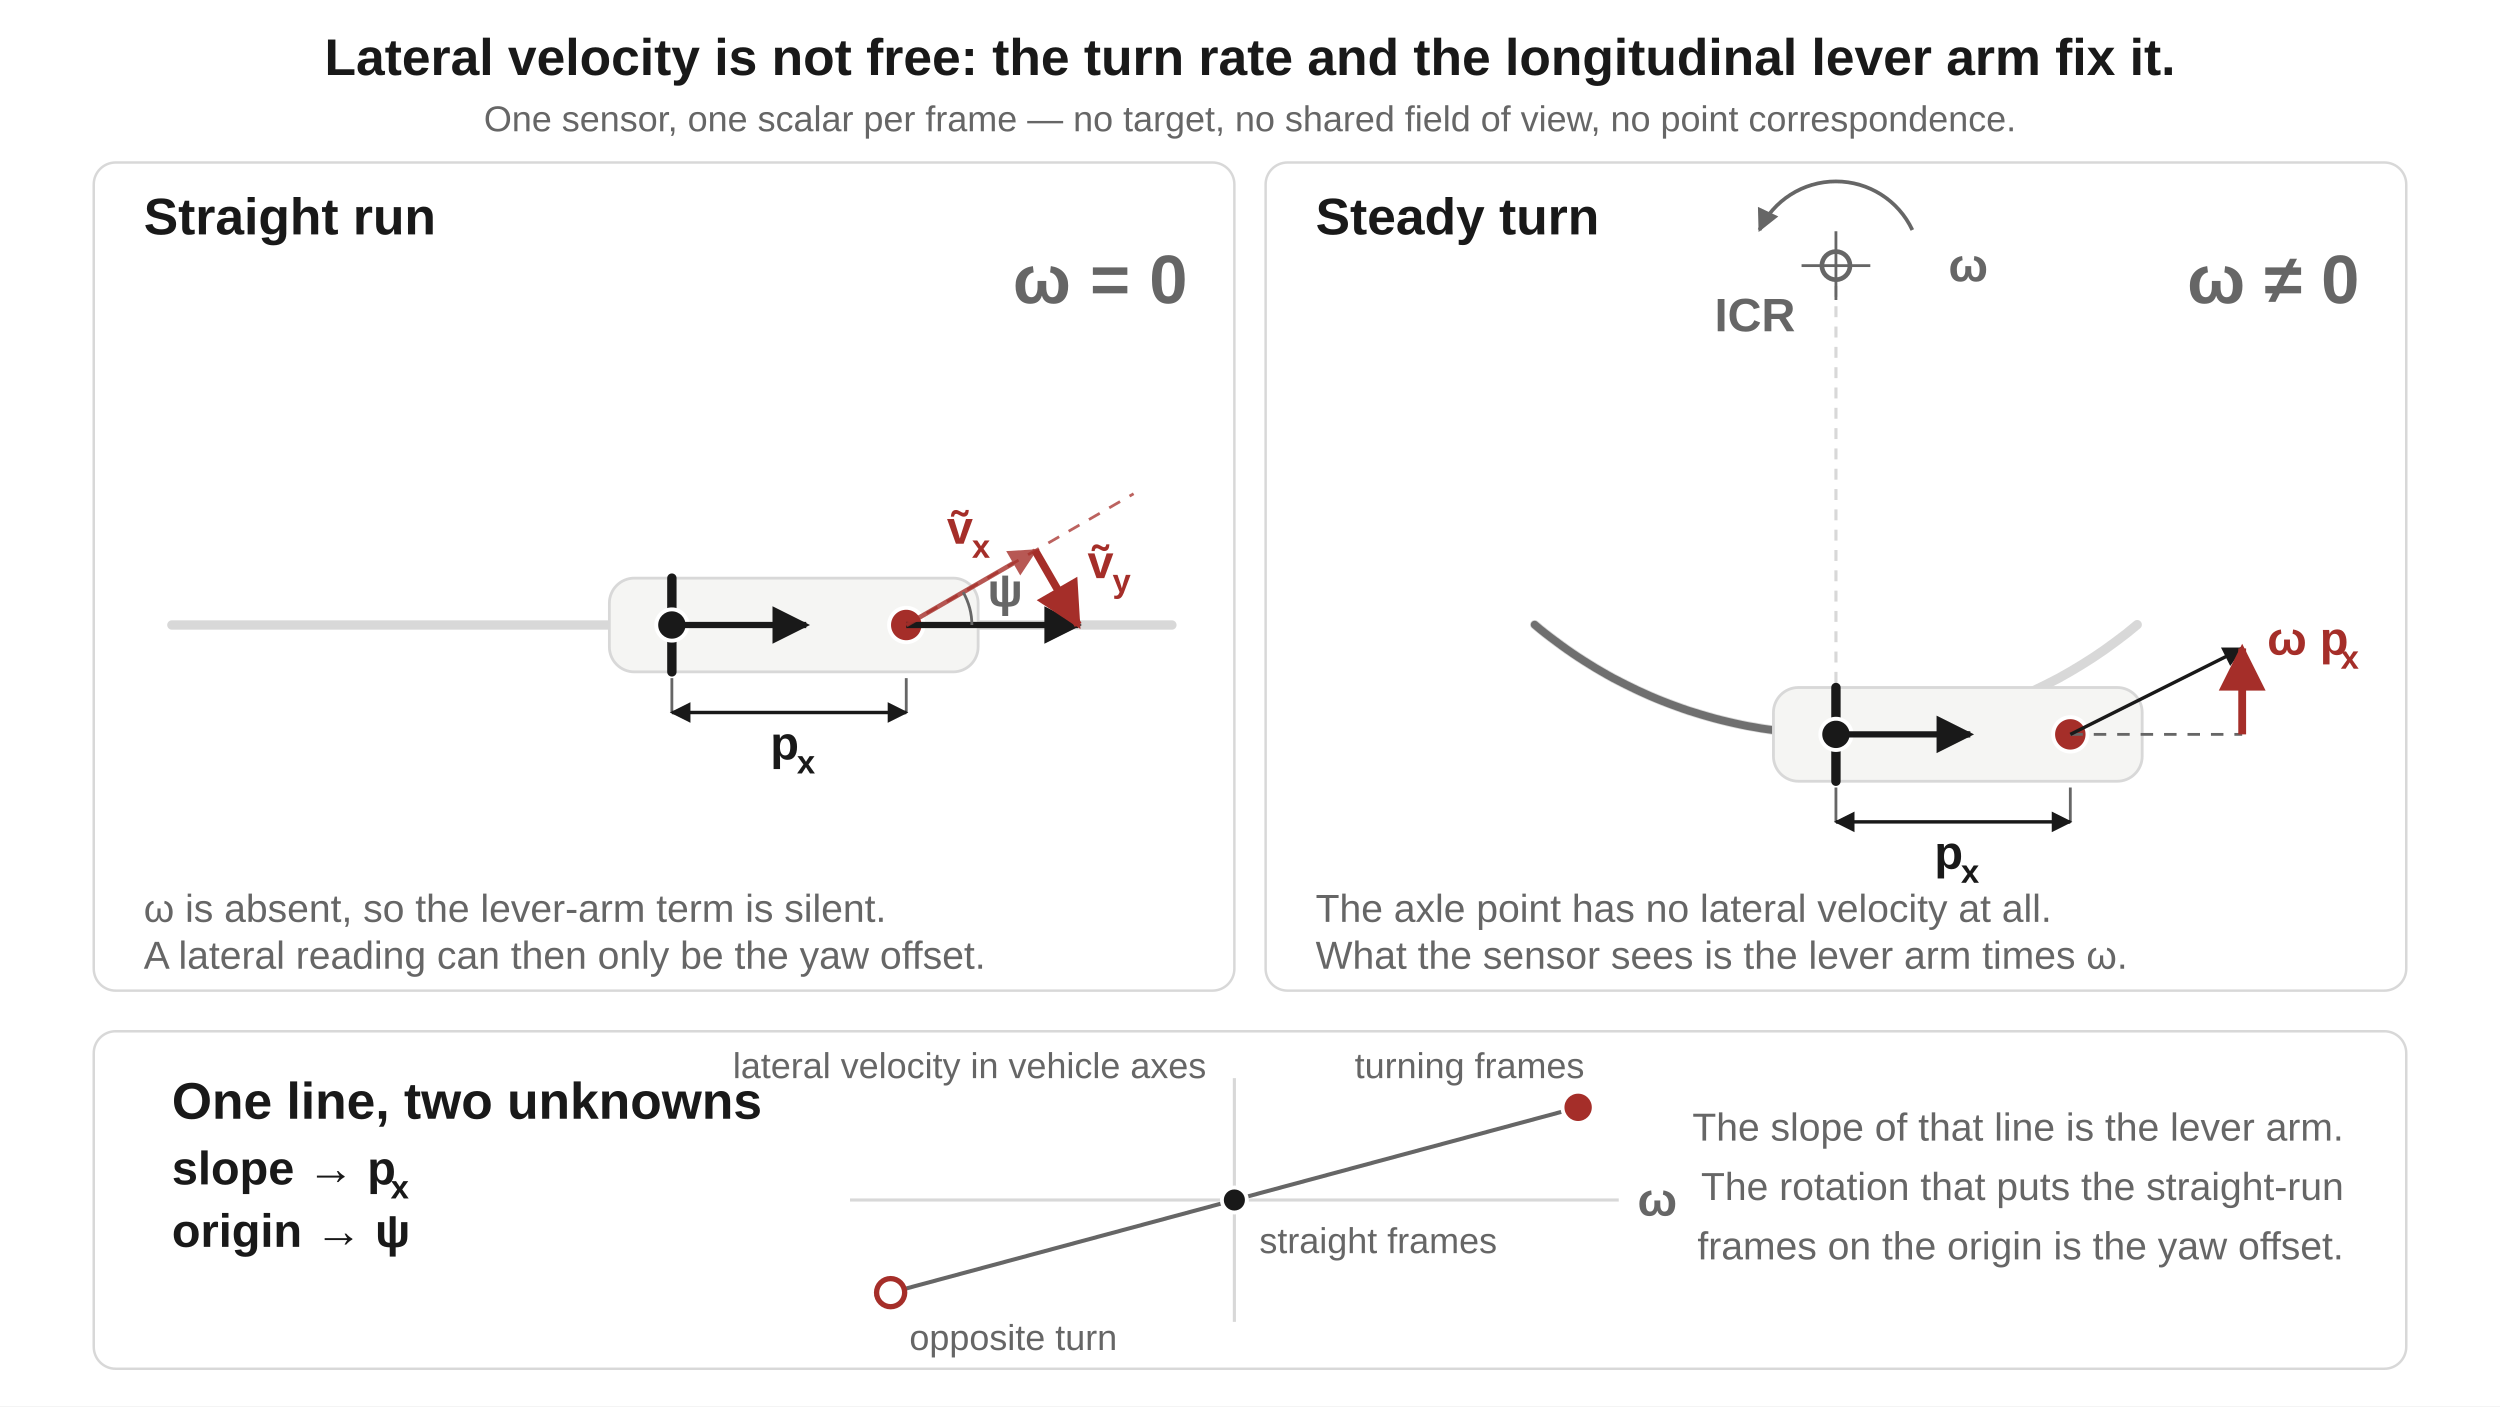
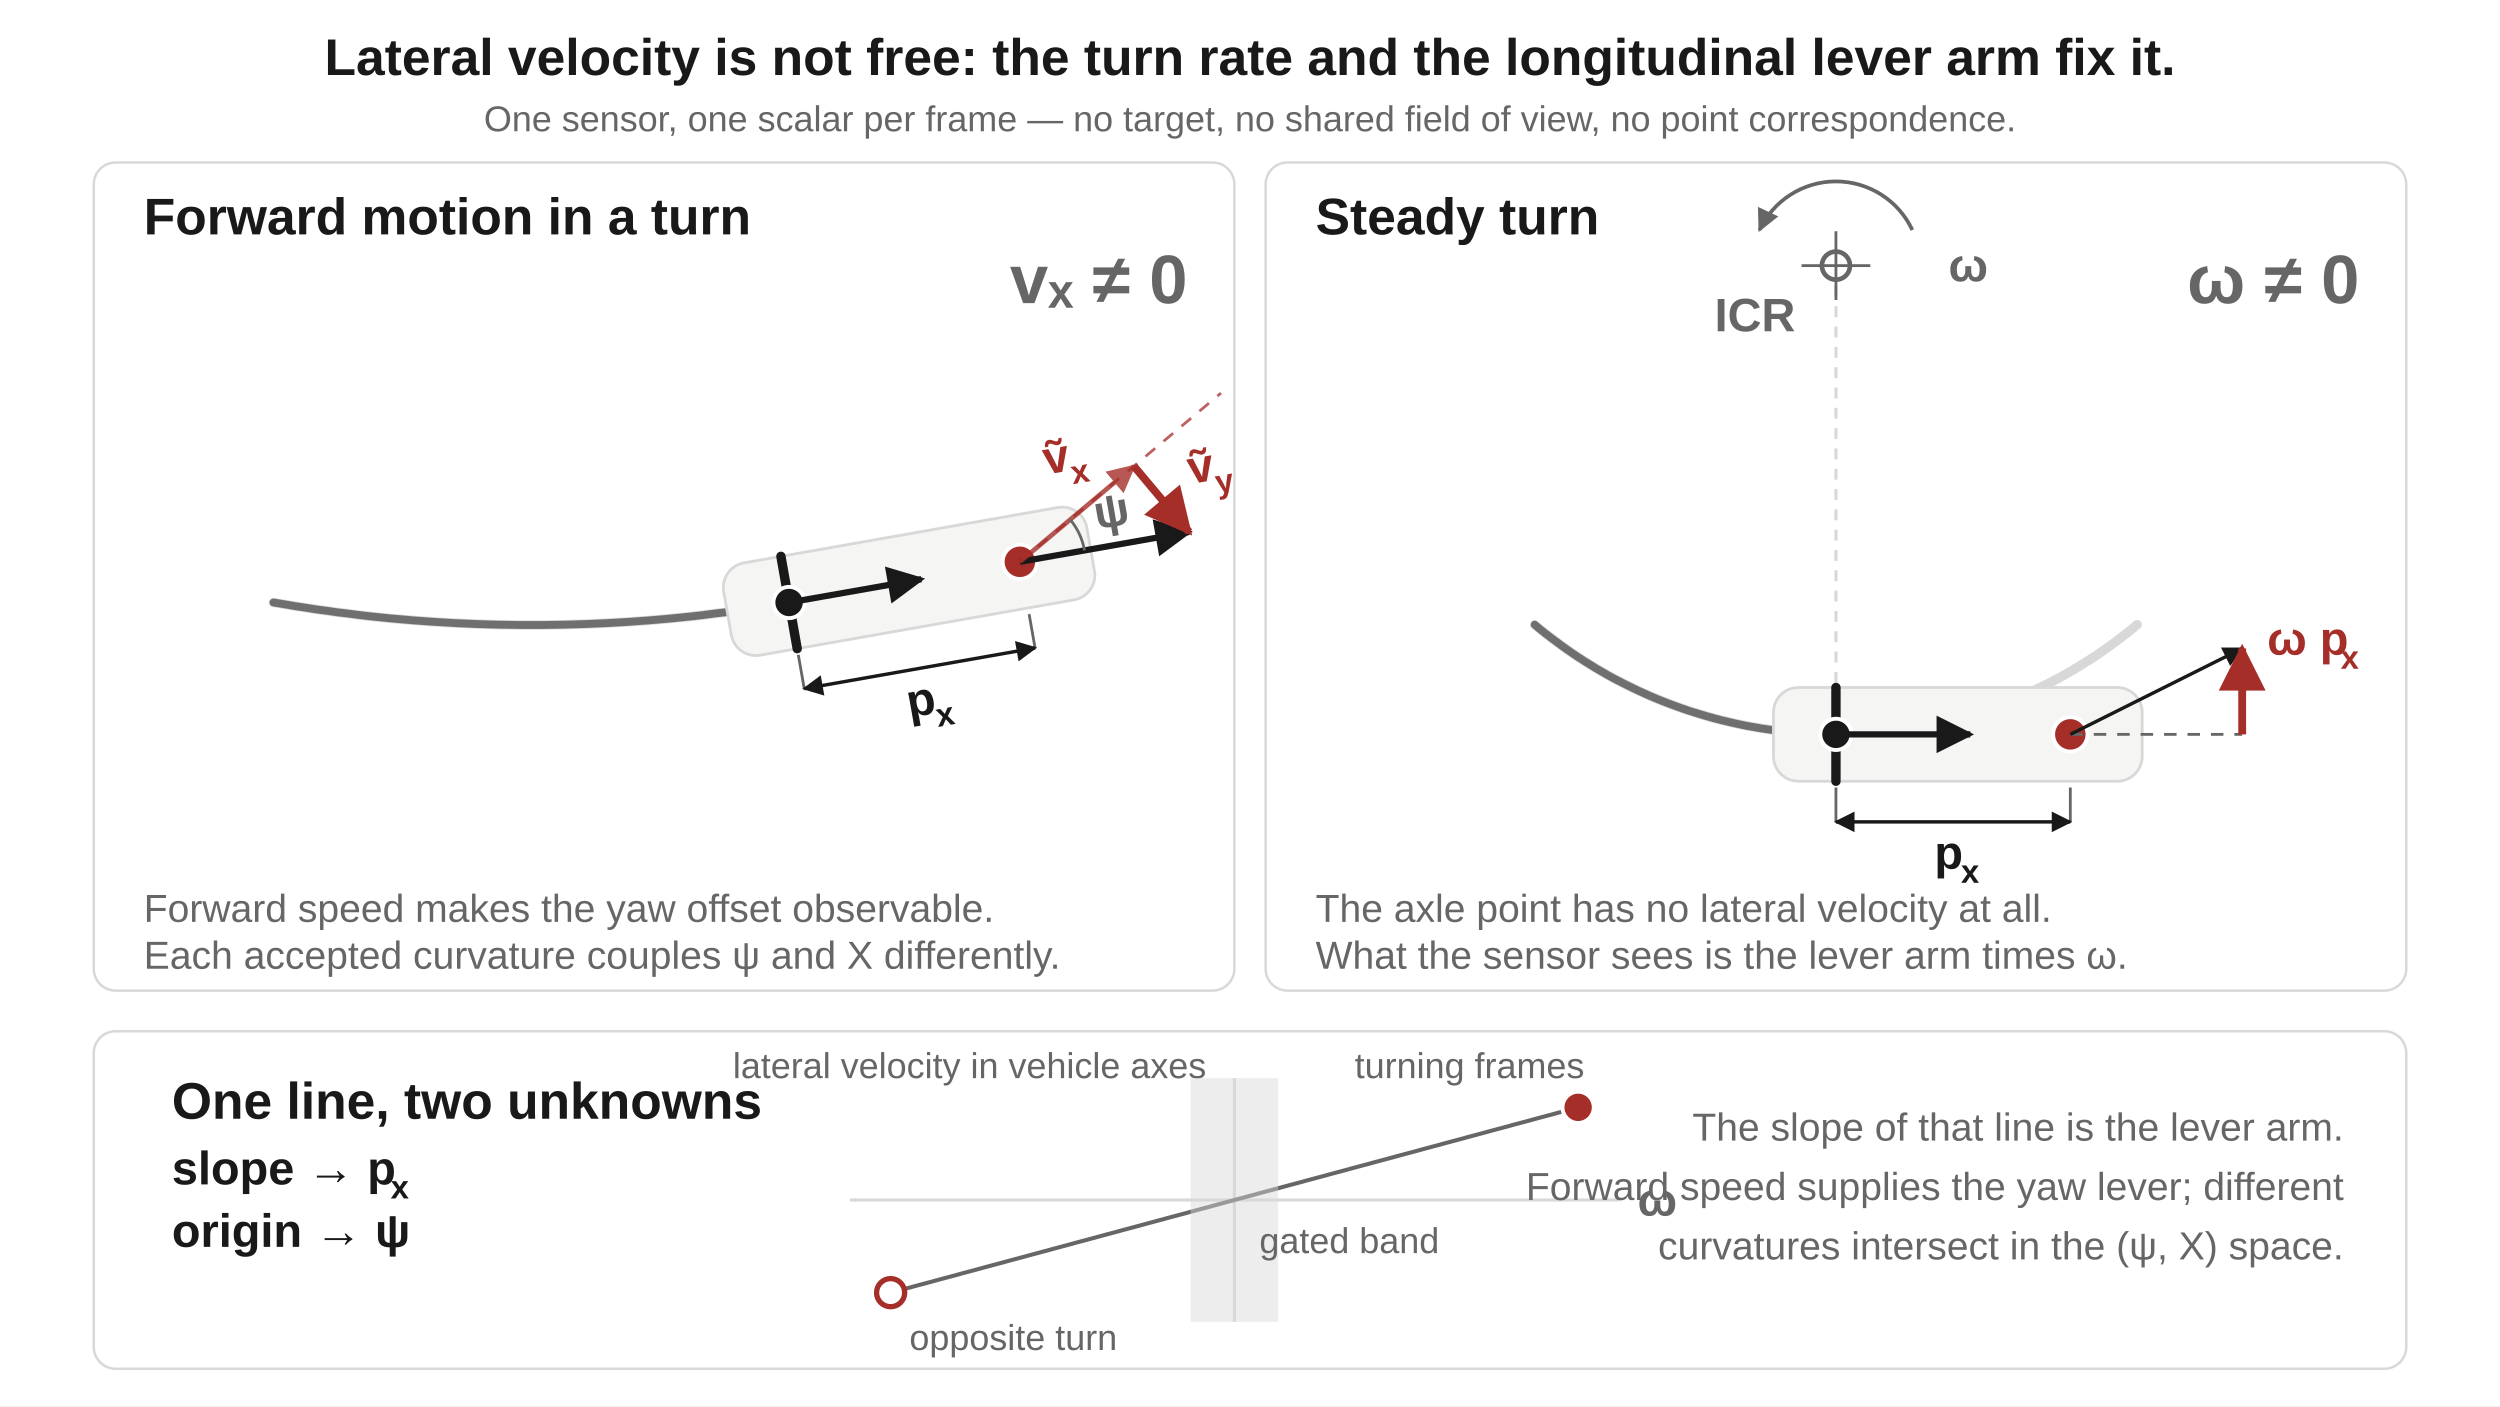
<svg xmlns="http://www.w3.org/2000/svg" xmlns:xlink="http://www.w3.org/1999/xlink" viewBox="0 0 1600 900" role="img" aria-labelledby="pt pd">
  <style>
    .panel { fill: #ffffff; stroke: #d8d8d8; stroke-width: 1.6; }
    .body { fill: #f5f5f3; stroke: #d8d8d8; stroke-width: 1.8; }
    .road { fill: none; stroke: #d8d8d8; stroke-width: 6; stroke-linecap: round; }
    .trace { fill: none; stroke: #191919; stroke-width: 5; stroke-linecap: round; opacity: .55; }
    .fg-thin { fill: none; stroke: #666666; stroke-width: 1.8; }
    .fg-arrow { fill: none; stroke: #666666; stroke-width: 2.4; }
    .rule-line { fill: none; stroke: #d8d8d8; stroke-width: 2; }
    .rule-dash { fill: none; stroke: #d8d8d8; stroke-width: 2; stroke-dasharray: 7 6; }
    .ink-dash { fill: none; stroke: #666666; stroke-width: 1.8; stroke-dasharray: 8 7; }
    .axis-dash { fill: none; stroke: #a52e29; stroke-width: 1.8; stroke-dasharray: 8 7; opacity: .75; }
    .fit { fill: none; stroke: #666666; stroke-width: 2.6; }
+     .gate-band { fill: #d8d8d8; opacity: .45; }
    .bracket { fill: none; stroke: #191919; stroke-width: 2.2; }
    .axle { fill: none; stroke: #191919; stroke-width: 6; stroke-linecap: round; }
    .v-ink { fill: none; stroke: #191919; stroke-width: 4; }
    .v-thin { fill: none; stroke: #191919; stroke-width: 2.2; }
    .comp { fill: none; stroke: #a52e29; stroke-width: 3; opacity: .8; }
    .comp-strong { fill: none; stroke: #a52e29; stroke-width: 5; }
    .ink-fill { fill: #191919; stroke: #ffffff; stroke-width: 2.5; }
    .acc-fill { fill: #a52e29; stroke: #ffffff; stroke-width: 2.5; }
    .acc-open { fill: #ffffff; stroke: #a52e29; stroke-width: 3.4; }
    .icr-dot { fill: #ffffff; stroke: #666666; stroke-width: 3; }
    text { font-family: Arial, Helvetica, sans-serif; fill: #191919; }
    .h { font-size: 33px; font-weight: 700; }
    .lbl { font-size: 23px; fill: #666666; }
    .note { font-size: 25px; fill: #666666; }
    .big-m { font-size: 44px; font-weight: 700; fill: #666666; }
    .sym { font-size: 30px; font-weight: 700; fill: #666666; }
    .sym-s { font-size: 21px; font-weight: 700; fill: #666666; }
    .symi { font-size: 30px; font-weight: 700; fill: #191919; }
    .symi-s { font-size: 21px; font-weight: 700; fill: #191919; }
    .syma { font-size: 30px; font-weight: 700; fill: #a52e29; }
    .syma-s { font-size: 21px; font-weight: 700; fill: #a52e29; }
</style>
  <defs>
    <marker id="tip" viewBox="0 0 10 10" refX="9" refY="5" markerWidth="6" markerHeight="6" orient="auto-start-reverse">
      <path d="M 0 0 L 10 5 L 0 10 z" fill="#666666" />
    </marker>
    <marker id="tip-i" viewBox="0 0 10 10" refX="9" refY="5" markerWidth="6" markerHeight="6" orient="auto-start-reverse">
      <path d="M 0 0 L 10 5 L 0 10 z" fill="#191919" />
    </marker>
    <marker id="tip-a" viewBox="0 0 10 10" refX="9" refY="5" markerWidth="6" markerHeight="6" orient="auto-start-reverse">
      <path d="M 0 0 L 10 5 L 0 10 z" fill="#a52e29" />
    </marker>
    <g id="asmTurn">
      <rect x="-40" y="-30" width="236" height="60" rx="16" class="body" />
      <line x1="0" y1="-30" x2="0" y2="30" class="axle" />
      <line x1="0" y1="34" x2="0" y2="56" class="fg-thin" />
      <line x1="150" y1="34" x2="150" y2="56" class="fg-thin" />
      <line x1="0" y1="56" x2="150" y2="56" class="bracket" marker-start="url(#tip-i)" marker-end="url(#tip-i)" />
      <circle cx="0" cy="0" r="10" class="ink-fill" />
      <circle cx="150" cy="0" r="11" class="acc-fill" />
      <line x1="0" y1="0" x2="86" y2="0" class="v-ink" marker-end="url(#tip-i)" />
      <line x1="150" y1="0" x2="260" y2="0" class="ink-dash" />
      <line x1="150" y1="0" x2="260" y2="-55" class="v-thin" marker-end="url(#tip-i)" />
      <line x1="260" y1="0" x2="260" y2="-55" class="comp-strong" marker-end="url(#tip-a)" />
    </g>
  </defs>
  <rect width="1600" height="900" fill="#ffffff" />
  <text x="800" y="48" class="h" text-anchor="middle">Lateral velocity is not free: the turn rate and the longitudinal lever arm fix it.</text>
  <text x="800" y="84" class="lbl" text-anchor="middle">One sensor, one scalar per frame — no target, no shared field of view, no point correspondence.</text>
  <rect x="60" y="104" width="730" height="530" rx="14" class="panel" />
-   <text x="92" y="150" class="h" text-anchor="start">Straight run</text>
-   <text x="760" y="194" class="big-m" text-anchor="end">ω = 0</text>
-   <text x="92" y="590" class="note" text-anchor="start">ω is absent, so the lever-arm term is silent.</text>
-   <text x="92" y="620" class="note" text-anchor="start">A lateral reading can then only be the yaw offset.</text>
-   <line x1="110" y1="400" x2="750" y2="400" class="road" />
-   <g transform="translate(430,400)">
+   <text x="92" y="150" class="h" text-anchor="start">Forward motion in a turn</text>
+   <text x="760" y="194" class="big-m" text-anchor="end">vₓ ≠ 0</text>
+   <text x="92" y="590" class="note" text-anchor="start">Forward speed makes the yaw offset observable.</text>
+   <text x="92" y="620" class="note" text-anchor="start">Each accepted curvature couples ψ and X differently.</text>
+   <path d="M 175 385.6 L 181.8 386.7 L 188.7 387.9 L 195.5 388.9 L 202.3 390 L 209.2 390.9 L 216 391.9 L 222.9 392.7 L 229.7 393.6 L 236.6 394.4 L 243.4 395.1 L 250.3 395.8 L 257.2 396.4 L 264.1 397 L 271 397.5 L 277.9 398 L 284.8 398.4 L 291.7 398.8 L 298.6 399.1 L 305.5 399.4 L 312.4 399.6 L 319.3 399.8 L 326.2 399.9 L 333.1 400 L 340 400 L 346.9 400 L 353.8 399.9 L 360.7 399.8 L 367.6 399.6 L 374.5 399.4 L 381.4 399.1 L 388.3 398.8 L 395.2 398.4 L 402.1 398 L 409 397.5 L 415.9 397 L 422.8 396.4 L 429.7 395.8 L 436.6 395.1 L 443.4 394.4 L 450.3 393.6 L 457.1 392.7 L 464 391.9 L 470.8 390.9 L 477.7 390 L 484.5 388.9 L 491.3 387.9 L 498.2 386.7 L 505 385.6" class="road" />
+   <path d="M 175 385.6 L 181.8 386.7 L 188.7 387.9 L 195.5 388.9 L 202.3 390 L 209.2 390.9 L 216 391.9 L 222.9 392.7 L 229.7 393.6 L 236.6 394.4 L 243.4 395.1 L 250.3 395.8 L 257.2 396.4 L 264.1 397 L 271 397.5 L 277.9 398 L 284.8 398.4 L 291.7 398.8 L 298.6 399.1 L 305.5 399.4 L 312.4 399.6 L 319.3 399.8 L 326.2 399.9 L 333.1 400 L 340 400 L 346.9 400 L 353.8 399.9 L 360.7 399.8 L 367.6 399.6 L 374.5 399.4 L 381.4 399.1 L 388.3 398.8 L 395.2 398.4 L 402.1 398 L 409 397.5 L 415.9 397 L 422.8 396.4 L 429.7 395.8 L 436.6 395.1 L 443.4 394.4 L 450.3 393.6 L 457.1 392.7 L 464 391.9 L 470.8 390.9 L 477.7 390 L 484.5 388.9 L 491.3 387.9 L 498.2 386.7 L 505 385.6" class="trace" />
+   <g transform="translate(505,385.6) rotate(-10)">
    <rect x="-40" y="-30" width="236" height="60" rx="16" class="body" />
    <line x1="0" y1="-30" x2="0" y2="30" class="axle" />
    <line x1="0" y1="34" x2="0" y2="56" class="fg-thin" />
    <line x1="150" y1="34" x2="150" y2="56" class="fg-thin" />
    <line x1="0" y1="56" x2="150" y2="56" class="bracket" marker-start="url(#tip-i)" marker-end="url(#tip-i)" />
    <circle cx="0" cy="0" r="10" class="ink-fill" />
    <circle cx="150" cy="0" r="11" class="acc-fill" />
    <line x1="0" y1="0" x2="86" y2="0" class="v-ink" marker-end="url(#tip-i)" />
    <line x1="150" y1="0" x2="260" y2="0" class="v-ink" marker-end="url(#tip-i)" />
    <line x1="150" y1="0" x2="295.5" y2="-84" class="axis-dash" />
    <line x1="150" y1="0" x2="232.5" y2="-47.6" class="comp" marker-end="url(#tip-a)" />
    <line x1="232.5" y1="-47.6" x2="260" y2="0" class="comp-strong" marker-end="url(#tip-a)" />
    <path d="M 192 0 A 42 42 0 0 0 186.4 -21" class="fg-thin" />
    <text x="63" y="86" class="symi" text-anchor="start">p</text>
    <text x="80" y="95" class="symi-s" text-anchor="start">x</text>
    <text x="176" y="-52" class="syma" text-anchor="start">ṽ</text>
    <text x="192" y="-43" class="syma-s" text-anchor="start">x</text>
    <text x="266" y="-30" class="syma" text-anchor="start">ṽ</text>
    <text x="282" y="-21" class="syma-s" text-anchor="start">y</text>
    <text x="202" y="-12" class="sym" text-anchor="start">ψ</text>
  </g>
  <rect x="810" y="104" width="730" height="530" rx="14" class="panel" />
  <text x="842" y="150" class="h" text-anchor="start">Steady turn</text>
  <text x="1510" y="194" class="big-m" text-anchor="end">ω ≠ 0</text>
  <text x="842" y="590" class="note" text-anchor="start">The axle point has no lateral velocity at all.</text>
  <text x="842" y="620" class="note" text-anchor="start">What the sensor sees is the lever arm times ω.</text>
  <line x1="1175" y1="170" x2="1175" y2="470" class="rule-dash" />
  <circle cx="1175" cy="170" r="9" class="icr-dot" />
  <line x1="1153" y1="170" x2="1197" y2="170" class="fg-thin" />
  <line x1="1175" y1="148" x2="1175" y2="192" class="fg-thin" />
  <text x="1149" y="212" class="sym" text-anchor="end">ICR</text>
  <path d="M 1223.9 147.2 A 54 54 0 0 0 1126.1 147.2" class="fg-arrow" marker-end="url(#tip)" />
  <text x="1247" y="180" class="sym" text-anchor="start">ω</text>
  <path d="M 982.2 399.8 L 988.9 405.3 L 995.9 410.6 L 1002.9 415.7 L 1010.1 420.6 L 1017.5 425.3 L 1025 429.8 L 1032.6 434.1 L 1040.4 438.1 L 1048.2 441.9 L 1056.2 445.5 L 1064.2 448.8 L 1072.4 451.9 L 1080.6 454.8 L 1089 457.4 L 1097.4 459.8 L 1105.8 461.9 L 1114.3 463.8 L 1122.9 465.4 L 1131.5 466.8 L 1140.2 468 L 1148.9 468.9 L 1157.6 469.5 L 1166.3 469.9 L 1175 470 L 1183.7 469.9 L 1192.4 469.5 L 1201.1 468.9 L 1209.8 468 L 1218.5 466.8 L 1227.1 465.4 L 1235.7 463.8 L 1244.2 461.9 L 1252.6 459.8 L 1261 457.4 L 1269.4 454.8 L 1277.6 451.9 L 1285.8 448.8 L 1293.8 445.5 L 1301.8 441.9 L 1309.6 438.1 L 1317.4 434.1 L 1325 429.8 L 1332.5 425.3 L 1339.9 420.6 L 1347.1 415.7 L 1354.1 410.6 L 1361.1 405.3 L 1367.8 399.8" class="road" />
  <path d="M 982.2 399.8 L 985.5 402.6 L 988.9 405.3 L 992.4 408 L 995.9 410.6 L 999.4 413.2 L 1002.9 415.7 L 1006.5 418.2 L 1010.1 420.6 L 1013.8 423 L 1017.5 425.3 L 1021.2 427.6 L 1025 429.8 L 1028.8 432 L 1032.6 434.1 L 1036.5 436.1 L 1040.4 438.1 L 1044.3 440 L 1048.2 441.9 L 1052.2 443.7 L 1056.2 445.5 L 1060.2 447.2 L 1064.2 448.8 L 1068.3 450.4 L 1072.4 451.9 L 1076.5 453.4 L 1080.6 454.8 L 1084.8 456.1 L 1089 457.4 L 1093.1 458.6 L 1097.4 459.8 L 1101.6 460.9 L 1105.8 461.9 L 1110.1 462.9 L 1114.3 463.8 L 1118.6 464.7 L 1122.9 465.4 L 1127.2 466.2 L 1131.5 466.8 L 1135.8 467.4 L 1140.2 468 L 1144.5 468.4 L 1148.9 468.9 L 1153.2 469.2 L 1157.6 469.5 L 1161.9 469.7 L 1166.3 469.9 L 1170.6 470 L 1175 470" class="trace" />
  <g transform="translate(1175,470) rotate(-0)">
    <use href="#asmTurn" xlink:href="#asmTurn" />
  </g>
  <text x="1238" y="556" class="symi" text-anchor="start">p</text>
  <text x="1255" y="565" class="symi-s" text-anchor="start">x</text>
  <text x="1451" y="419" class="syma" text-anchor="start">ω p</text>
  <text x="1498" y="428" class="syma-s" text-anchor="start">x</text>
  <rect x="60" y="660" width="1480" height="216" rx="14" class="panel" />
  <text x="110" y="716" class="h" text-anchor="start">One line, two unknowns</text>
  <text x="110" y="758" class="symi" text-anchor="start">slope → p</text>
  <text x="250" y="767" class="symi-s" text-anchor="start">x</text>
  <text x="110" y="798" class="symi" text-anchor="start">origin → ψ</text>
  <line x1="544" y1="768" x2="1036" y2="768" class="rule-line" />
  <line x1="790" y1="690" x2="790" y2="846" class="rule-line" />
  <text x="1048" y="778" class="sym" text-anchor="start">ω</text>
  <text x="772" y="690" class="lbl" text-anchor="end">lateral velocity in vehicle axes</text>
  <path d="M 560 830 L 1020 706" class="fit" id="fitLine" />
  <circle cx="570" cy="827.3" r="9" class="acc-open" />
  <text x="582" y="864" class="lbl" text-anchor="start">opposite turn</text>
-   <circle cx="790" cy="768" r="8" class="ink-fill" />
-   <text x="806" y="802" class="lbl" text-anchor="start">straight frames</text>
+   <rect x="762" y="690" width="56" height="156" class="gate-band" />
+   <text x="806" y="802" class="lbl" text-anchor="start">gated band</text>
  <text x="1014" y="690" class="lbl" text-anchor="end">turning frames</text>
  <g transform="translate(1010,708.7)">
    <circle cx="0" cy="0" r="10" class="acc-fill" />
  </g>
  <text x="1500" y="730" class="note" text-anchor="end">The slope of that line is the lever arm.</text>
-   <text x="1500" y="768" class="note" text-anchor="end">The rotation that puts the straight-run</text>
-   <text x="1500" y="806" class="note" text-anchor="end">frames on the origin is the yaw offset.</text>
+   <text x="1500" y="768" class="note" text-anchor="end">Forward speed supplies the yaw lever; different</text>
+   <text x="1500" y="806" class="note" text-anchor="end">curvatures intersect in the (ψ, X) space.</text>
</svg>
